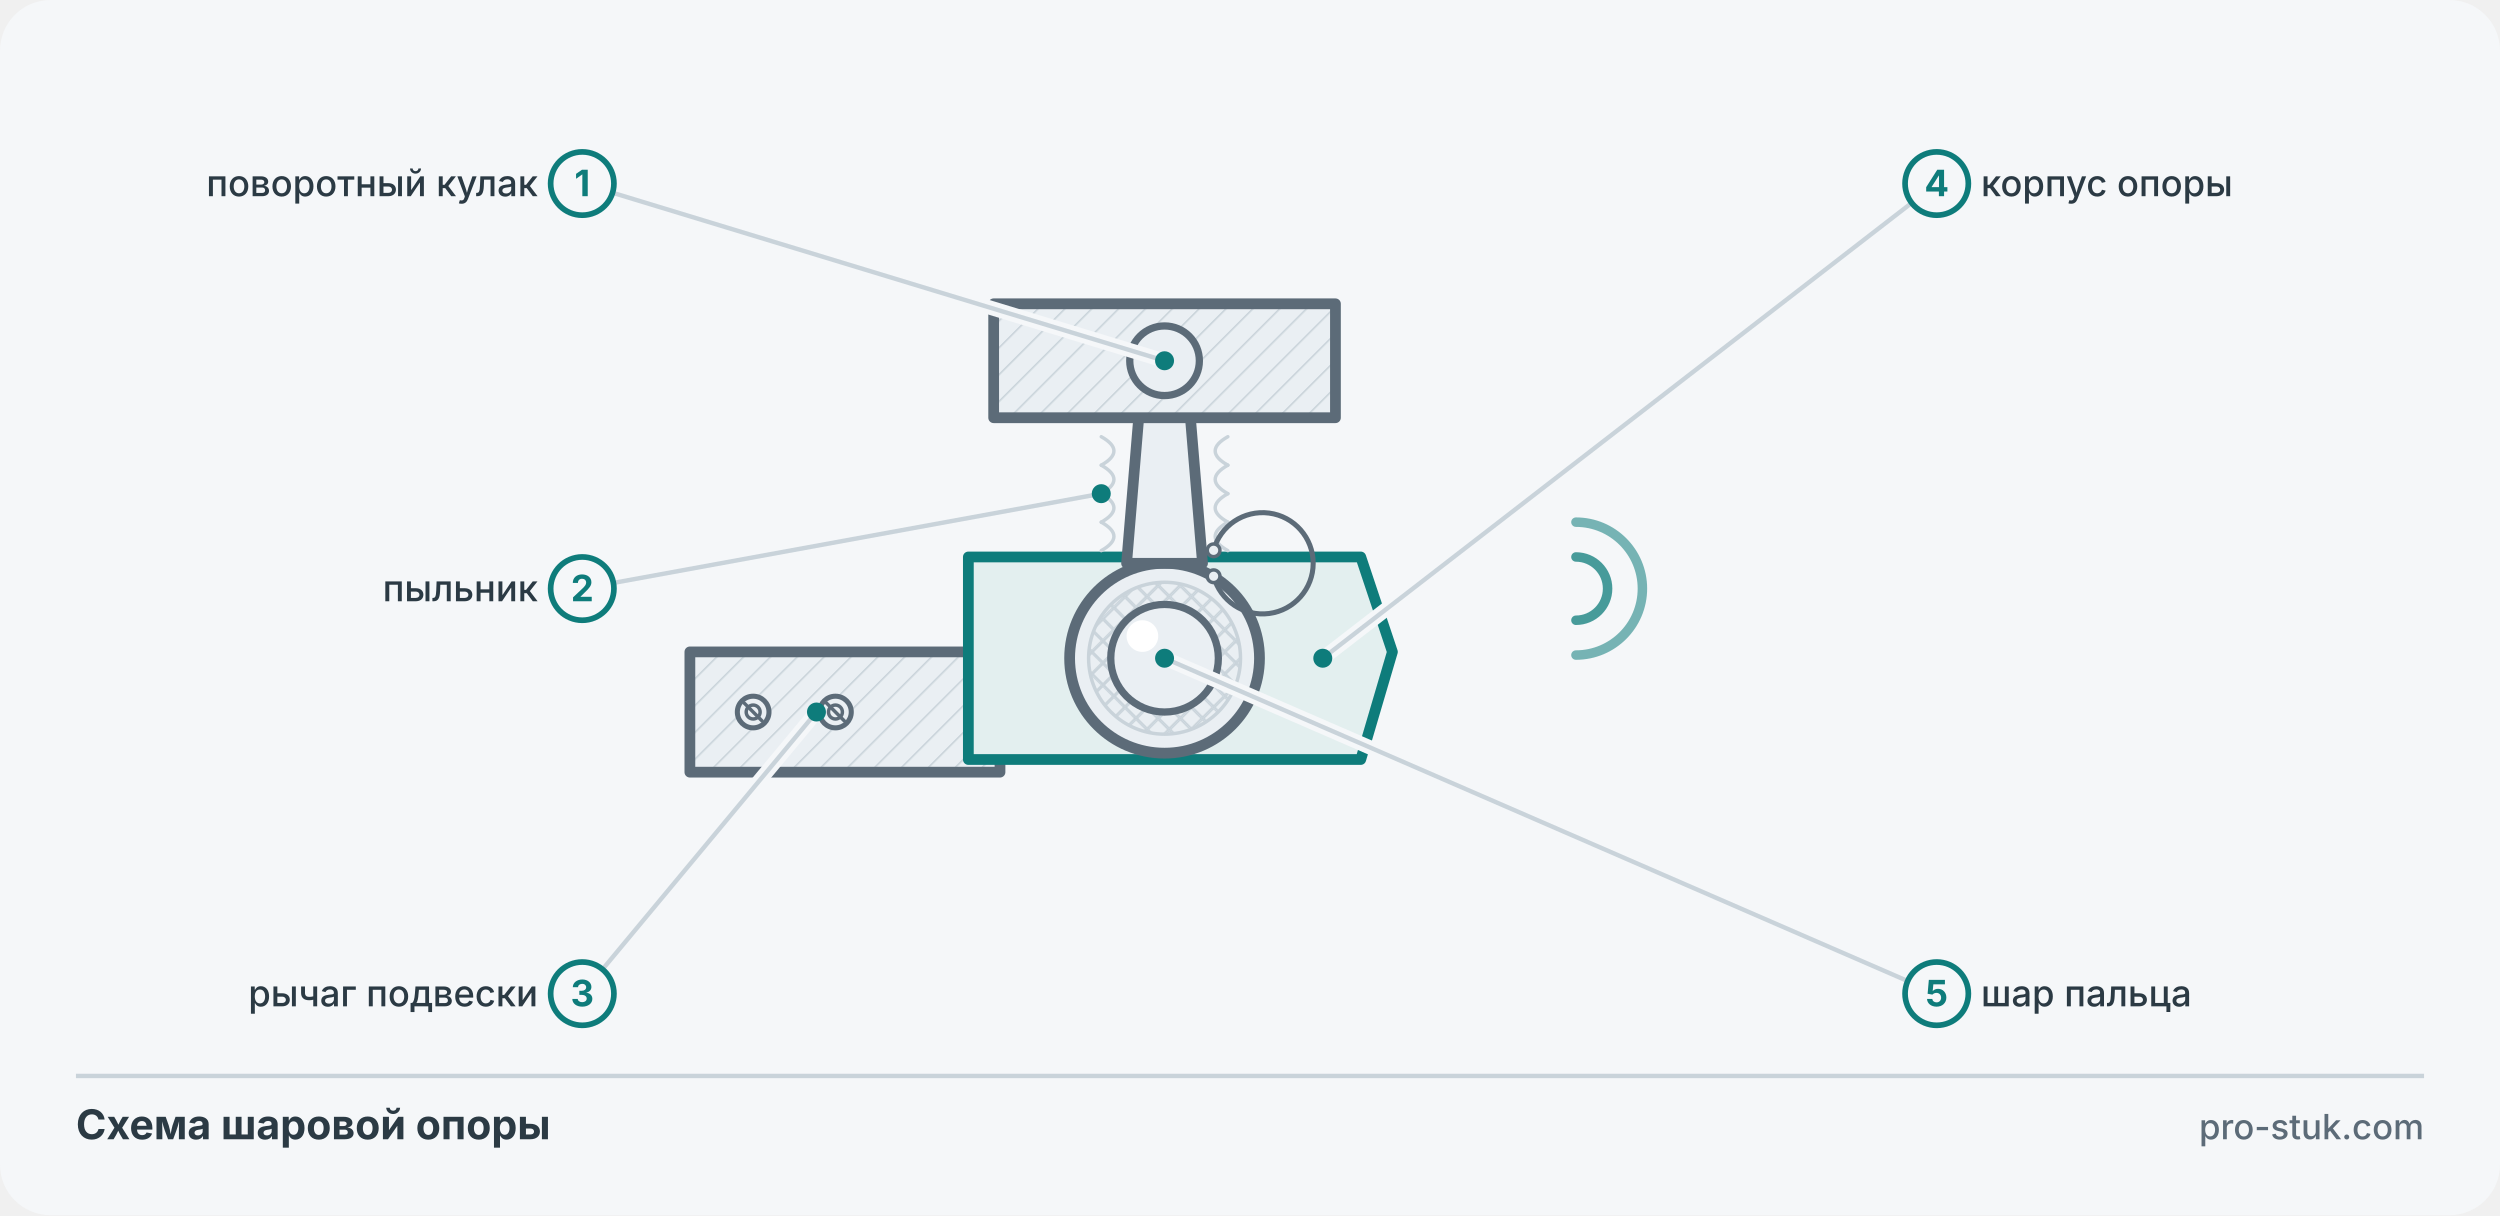
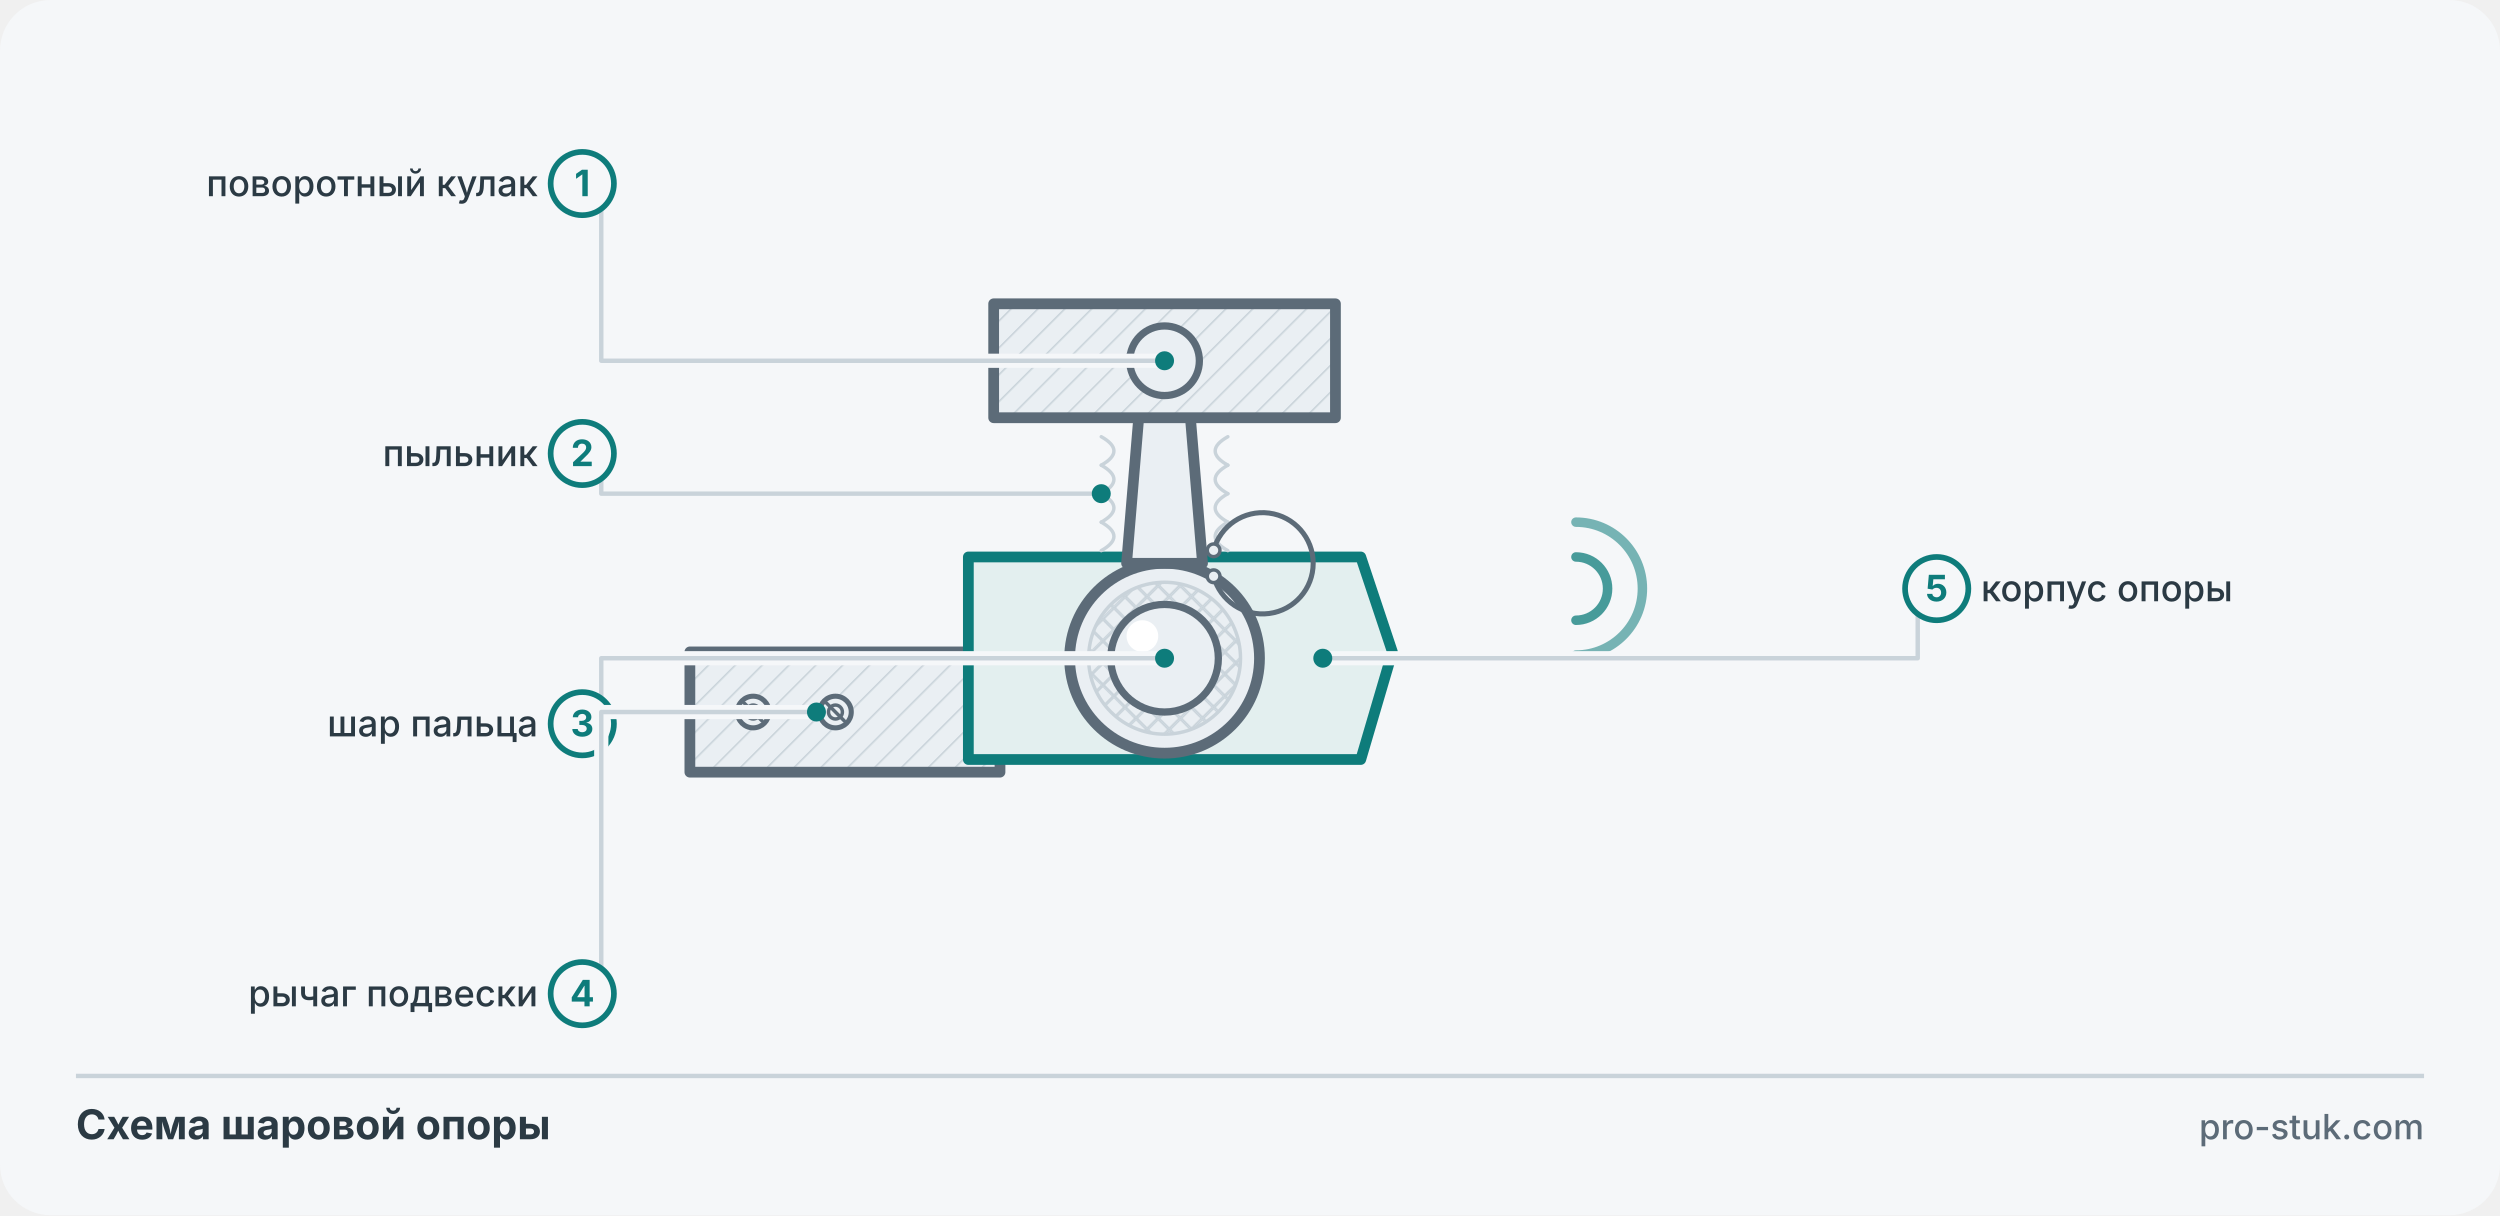
<svg xmlns="http://www.w3.org/2000/svg" viewBox="0 0 790 384" role="img" aria-label="Схема шаровой опоры">
  <defs>
    <pattern id="mRub" width="7" height="7" patternUnits="userSpaceOnUse">
      <path d="M0 7 L7 0 M-1 1 L1 -1 M6 8 L8 6" stroke="#C9D3DA" stroke-width="1" />
      <path d="M0 0 L7 7 M-1 6 L1 8 M6 -1 L8 1" stroke="#C9D3DA" stroke-width="1" />
    </pattern>
    <pattern id="mCer" width="8" height="8" patternUnits="userSpaceOnUse">
      <circle cx="2" cy="2" r="1.2" fill="#C9D3DA" />
      <circle cx="6" cy="6" r="1.2" fill="#C9D3DA" />
    </pattern>
    <pattern id="mFric" width="6" height="6" patternUnits="userSpaceOnUse">
      <circle cx="1.5" cy="1.5" r="0.9" fill="#0E7C7B" opacity="0.55" />
      <circle cx="4.5" cy="4.5" r="0.9" fill="#0E7C7B" opacity="0.55" />
      <circle cx="4.5" cy="1.5" r="0.6" fill="#0E7C7B" opacity="0.35" />
    </pattern>
    <pattern id="mMet" width="6" height="6" patternUnits="userSpaceOnUse" patternTransform="rotate(45)">
      <path d="M0 0 V6" stroke="#C9D3DA" stroke-width="1" />
    </pattern>
  </defs>
  <rect width="790" height="384" rx="16" fill="#F5F7F9" />
  <g id="hl" />
  <g transform="translate(198,66)">
    <g fill="none" stroke-linecap="round" stroke-linejoin="round">
      <path d="M 20.0 140.0 L 118.0 140.0 L 118.0 178.0 L 20.0 178.0 Z" stroke="none" stroke-width="0" fill="#EAEFF3" />
      <path d="M 20.0 140.0 L 118.0 140.0 L 118.0 178.0 L 20.0 178.0 Z" stroke="none" stroke-width="0" fill="url(#mMet)" />
      <path d="M 20.0 140.0 L 118.0 140.0 L 118.0 178.0 L 20.0 178.0 Z" stroke="#5C6B78" stroke-width="3.4" fill="none" />
      <circle cx="40.0" cy="159.0" r="5.0" stroke="#5C6B78" stroke-width="1.6" fill="#EAEFF3" />
      <path d="M 37.2 156.2 L 42.8 161.8" stroke="#5C6B78" stroke-width="1.1" />
      <circle cx="40.0" cy="159.0" r="2.2" stroke="#5C6B78" stroke-width="1.1" fill="none" />
      <circle cx="66.0" cy="159.0" r="5.0" stroke="#5C6B78" stroke-width="1.6" fill="#EAEFF3" />
      <path d="M 63.2 156.2 L 68.8 161.8" stroke="#5C6B78" stroke-width="1.1" />
      <circle cx="66.0" cy="159.0" r="2.2" stroke="#5C6B78" stroke-width="1.1" fill="none" />
      <path d="M 108.0 110.0 L 232.0 110.0 L 242.0 140.0 L 232.0 174.0 L 108.0 174.0 Z" stroke="#0E7C7B" stroke-width="3.4" fill="#E3EFEF" />
      <circle cx="170.0" cy="142.0" r="30.0" stroke="#5C6B78" stroke-width="3.4" fill="#EAEFF3" />
      <circle cx="170.0" cy="142.0" r="24.0" stroke="none" stroke-width="0" fill="url(#mRub)" />
      <circle cx="170.0" cy="142.0" r="24.0" stroke="#C9D3DA" stroke-width="1.1" fill="none" />
      <circle cx="170.0" cy="142.0" r="17.0" stroke="#5C6B78" stroke-width="2.3" fill="#EAEFF3" />
      <circle cx="163.0" cy="135.0" r="5.0" stroke="none" stroke-width="0" fill="#FFFFFF" />
      <path d="M 158.0 112.0 L 182.0 112.0 L 178.0 64.0 L 162.0 64.0 Z" stroke="#5C6B78" stroke-width="3.4" fill="#EAEFF3" />
      <path d="M 150.0 108.0 Q 158.0 103.5 150.0 99.0" stroke="#C9D3DA" stroke-width="1.1" fill="none" />
      <path d="M 150.0 99.0 Q 158.0 94.5 150.0 90.0" stroke="#C9D3DA" stroke-width="1.1" fill="none" />
      <path d="M 150.0 90.0 Q 158.0 85.5 150.0 81.0" stroke="#C9D3DA" stroke-width="1.1" fill="none" />
      <path d="M 150.0 81.0 Q 158.0 76.5 150.0 72.0" stroke="#C9D3DA" stroke-width="1.1" fill="none" />
      <path d="M 190.0 108.0 Q 182.0 103.5 190.0 99.0" stroke="#C9D3DA" stroke-width="1.1" fill="none" />
      <path d="M 190.0 99.0 Q 182.0 94.5 190.0 90.0" stroke="#C9D3DA" stroke-width="1.1" fill="none" />
      <path d="M 190.0 90.0 Q 182.0 85.5 190.0 81.0" stroke="#C9D3DA" stroke-width="1.1" fill="none" />
      <path d="M 190.0 81.0 Q 182.0 76.5 190.0 72.0" stroke="#C9D3DA" stroke-width="1.1" fill="none" />
      <path d="M 116.0 30.0 L 224.0 30.0 L 224.0 66.0 L 116.0 66.0 Z" stroke="none" stroke-width="0" fill="#EAEFF3" />
      <path d="M 116.0 30.0 L 224.0 30.0 L 224.0 66.0 L 116.0 66.0 Z" stroke="none" stroke-width="0" fill="url(#mMet)" />
      <path d="M 116.0 30.0 L 224.0 30.0 L 224.0 66.0 L 116.0 66.0 Z" stroke="#5C6B78" stroke-width="3.4" fill="none" />
      <circle cx="170.0" cy="48.0" r="11.0" stroke="#5C6B78" stroke-width="2.3" fill="#EAEFF3" />
      <path d="M 185.5 116.1 A 16 16 0 1 0 185.5 107.9" stroke="#5C6B78" stroke-width="1.6" fill="none" />
      <circle cx="185.5" cy="116.1" r="2.0" stroke="#5C6B78" stroke-width="1.1" fill="#EAEFF3" />
      <circle cx="185.5" cy="107.9" r="2.0" stroke="#5C6B78" stroke-width="1.1" fill="#EAEFF3" />
      <path d="M 300 110 A 10 10 0 0 1 300 130" stroke="#0E7C7B" stroke-width="3" opacity="0.75" />
      <path d="M 300 99 A 21 21 0 0 1 300 141" stroke="#0E7C7B" stroke-width="3" opacity="0.55" />
    </g>
  </g>
  <g fill="none" stroke-linecap="round" stroke-linejoin="round">
-     <path d="M 368.0 114.0 L 184.0 58.0" stroke="#F5F7F9" stroke-width="4.5" fill="none" />
-     <path d="M 368.0 114.0 L 184.0 58.0" stroke="#C9D3DA" stroke-width="1.4" fill="none" />
+     <path d="M 184.0 58.0 L 190.0 58.0 L 190.0 114.0 L 368.0 114.0" stroke="#F5F7F9" stroke-width="4.5" fill="none" />
+     <path d="M 184.0 58.0 L 190.0 58.0 L 190.0 114.0 L 368.0 114.0" stroke="#C9D3DA" stroke-width="1.4" fill="none" />
    <circle cx="368.0" cy="114.0" r="3" fill="#0E7C7B" />
    <circle cx="184" cy="58.0" r="10" fill="#F5F7F9" stroke="#0E7C7B" stroke-width="1.8" />
    <text x="184.0" y="62.0" font-family="Manrope, Inter, system-ui, -apple-system, Segoe UI, sans-serif" font-size="11.5" font-weight="700" fill="#0E7C7B" text-anchor="middle">1</text>
    <text x="170.0" y="62.0" font-family="Manrope, Inter, system-ui, -apple-system, Segoe UI, sans-serif" font-size="11.5" font-weight="500" fill="#2B3A44" text-anchor="end">поворотный кулак</text>
-     <path d="M 348.0 156.0 L 184.0 186.0" stroke="#F5F7F9" stroke-width="4.5" fill="none" />
-     <path d="M 348.0 156.0 L 184.0 186.0" stroke="#C9D3DA" stroke-width="1.4" fill="none" />
+     <path d="M 184.0 143.3 L 190.0 143.3 L 190.0 156.0 L 348.0 156.0" stroke="#F5F7F9" stroke-width="4.5" fill="none" />
+     <path d="M 184.0 143.3 L 190.0 143.3 L 190.0 156.0 L 348.0 156.0" stroke="#C9D3DA" stroke-width="1.4" fill="none" />
    <circle cx="348.0" cy="156.0" r="3" fill="#0E7C7B" />
-     <circle cx="184" cy="186.0" r="10" fill="#F5F7F9" stroke="#0E7C7B" stroke-width="1.8" />
-     <text x="184.0" y="190.0" font-family="Manrope, Inter, system-ui, -apple-system, Segoe UI, sans-serif" font-size="11.5" font-weight="700" fill="#0E7C7B" text-anchor="middle">2</text>
-     <text x="170.0" y="190.0" font-family="Manrope, Inter, system-ui, -apple-system, Segoe UI, sans-serif" font-size="11.5" font-weight="500" fill="#2B3A44" text-anchor="end">пыльник</text>
-     <path d="M 258.0 225.0 L 184.0 314.0" stroke="#F5F7F9" stroke-width="4.5" fill="none" />
-     <path d="M 258.0 225.0 L 184.0 314.0" stroke="#C9D3DA" stroke-width="1.4" fill="none" />
+     <circle cx="184" cy="143.3" r="10" fill="#F5F7F9" stroke="#0E7C7B" stroke-width="1.8" />
+     <text x="184.0" y="147.3" font-family="Manrope, Inter, system-ui, -apple-system, Segoe UI, sans-serif" font-size="11.5" font-weight="700" fill="#0E7C7B" text-anchor="middle">2</text>
+     <text x="170.0" y="147.3" font-family="Manrope, Inter, system-ui, -apple-system, Segoe UI, sans-serif" font-size="11.5" font-weight="500" fill="#2B3A44" text-anchor="end">пыльник</text>
+     <path d="M 184.0 228.7 L 190.0 228.7 L 190.0 208.0 L 368.0 208.0" stroke="#F5F7F9" stroke-width="4.5" fill="none" />
+     <path d="M 184.0 228.7 L 190.0 228.7 L 190.0 208.0 L 368.0 208.0" stroke="#C9D3DA" stroke-width="1.4" fill="none" />
+     <circle cx="368.0" cy="208.0" r="3" fill="#0E7C7B" />
+     <circle cx="184" cy="228.7" r="10" fill="#F5F7F9" stroke="#0E7C7B" stroke-width="1.8" />
+     <text x="184.0" y="232.7" font-family="Manrope, Inter, system-ui, -apple-system, Segoe UI, sans-serif" font-size="11.5" font-weight="700" fill="#0E7C7B" text-anchor="middle">3</text>
+     <text x="170.0" y="232.7" font-family="Manrope, Inter, system-ui, -apple-system, Segoe UI, sans-serif" font-size="11.5" font-weight="500" fill="#2B3A44" text-anchor="end">шар пальца</text>
+     <path d="M 184.0 314.0 L 190.0 314.0 L 190.0 225.0 L 258.0 225.0" stroke="#F5F7F9" stroke-width="4.5" fill="none" />
+     <path d="M 184.0 314.0 L 190.0 314.0 L 190.0 225.0 L 258.0 225.0" stroke="#C9D3DA" stroke-width="1.4" fill="none" />
    <circle cx="258.0" cy="225.0" r="3" fill="#0E7C7B" />
    <circle cx="184" cy="314.0" r="10" fill="#F5F7F9" stroke="#0E7C7B" stroke-width="1.8" />
-     <text x="184.0" y="318.0" font-family="Manrope, Inter, system-ui, -apple-system, Segoe UI, sans-serif" font-size="11.5" font-weight="700" fill="#0E7C7B" text-anchor="middle">3</text>
+     <text x="184.0" y="318.0" font-family="Manrope, Inter, system-ui, -apple-system, Segoe UI, sans-serif" font-size="11.5" font-weight="700" fill="#0E7C7B" text-anchor="middle">4</text>
    <text x="170.0" y="318.0" font-family="Manrope, Inter, system-ui, -apple-system, Segoe UI, sans-serif" font-size="11.5" font-weight="500" fill="#2B3A44" text-anchor="end">рычаг подвески</text>
-     <path d="M 418.0 208.0 L 612.0 58.0" stroke="#F5F7F9" stroke-width="4.5" fill="none" />
-     <path d="M 418.0 208.0 L 612.0 58.0" stroke="#C9D3DA" stroke-width="1.4" fill="none" />
+     <path d="M 612.0 186.0 L 606.0 186.0 L 606.0 208.0 L 418.0 208.0" stroke="#F5F7F9" stroke-width="4.5" fill="none" />
+     <path d="M 612.0 186.0 L 606.0 186.0 L 606.0 208.0 L 418.0 208.0" stroke="#C9D3DA" stroke-width="1.4" fill="none" />
    <circle cx="418.0" cy="208.0" r="3" fill="#0E7C7B" />
-     <circle cx="612" cy="58.0" r="10" fill="#F5F7F9" stroke="#0E7C7B" stroke-width="1.8" />
-     <text x="612.0" y="62.0" font-family="Manrope, Inter, system-ui, -apple-system, Segoe UI, sans-serif" font-size="11.5" font-weight="700" fill="#0E7C7B" text-anchor="middle">4</text>
-     <text x="626.0" y="62.0" font-family="Manrope, Inter, system-ui, -apple-system, Segoe UI, sans-serif" font-size="11.5" font-weight="500" fill="#2B3A44" text-anchor="start">корпус опоры</text>
-     <path d="M 368.0 208.0 L 612.0 314.0" stroke="#F5F7F9" stroke-width="4.5" fill="none" />
-     <path d="M 368.0 208.0 L 612.0 314.0" stroke="#C9D3DA" stroke-width="1.4" fill="none" />
-     <circle cx="368.0" cy="208.0" r="3" fill="#0E7C7B" />
-     <circle cx="612" cy="314.0" r="10" fill="#F5F7F9" stroke="#0E7C7B" stroke-width="1.8" />
-     <text x="612.0" y="318.0" font-family="Manrope, Inter, system-ui, -apple-system, Segoe UI, sans-serif" font-size="11.5" font-weight="700" fill="#0E7C7B" text-anchor="middle">5</text>
-     <text x="626.0" y="318.0" font-family="Manrope, Inter, system-ui, -apple-system, Segoe UI, sans-serif" font-size="11.5" font-weight="500" fill="#2B3A44" text-anchor="start">шар пальца</text>
+     <circle cx="612" cy="186.0" r="10" fill="#F5F7F9" stroke="#0E7C7B" stroke-width="1.8" />
+     <text x="612.0" y="190.0" font-family="Manrope, Inter, system-ui, -apple-system, Segoe UI, sans-serif" font-size="11.5" font-weight="700" fill="#0E7C7B" text-anchor="middle">5</text>
+     <text x="626.0" y="190.0" font-family="Manrope, Inter, system-ui, -apple-system, Segoe UI, sans-serif" font-size="11.5" font-weight="500" fill="#2B3A44" text-anchor="start">корпус опоры</text>
  </g>
  <path d="M 24 340 L 766 340" stroke="#C9D3DA" stroke-width="1.4" fill="none" />
  <text x="24.0" y="360.0" font-family="Manrope, Inter, system-ui, -apple-system, Segoe UI, sans-serif" font-size="13" font-weight="700" fill="#2B3A44" text-anchor="start">Схема шаровой опоры</text>
  <text x="766.0" y="360.0" font-family="Manrope, Inter, system-ui, -apple-system, Segoe UI, sans-serif" font-size="11" font-weight="500" fill="#5C6B78" text-anchor="end">pro-stuk.com</text>
</svg>
